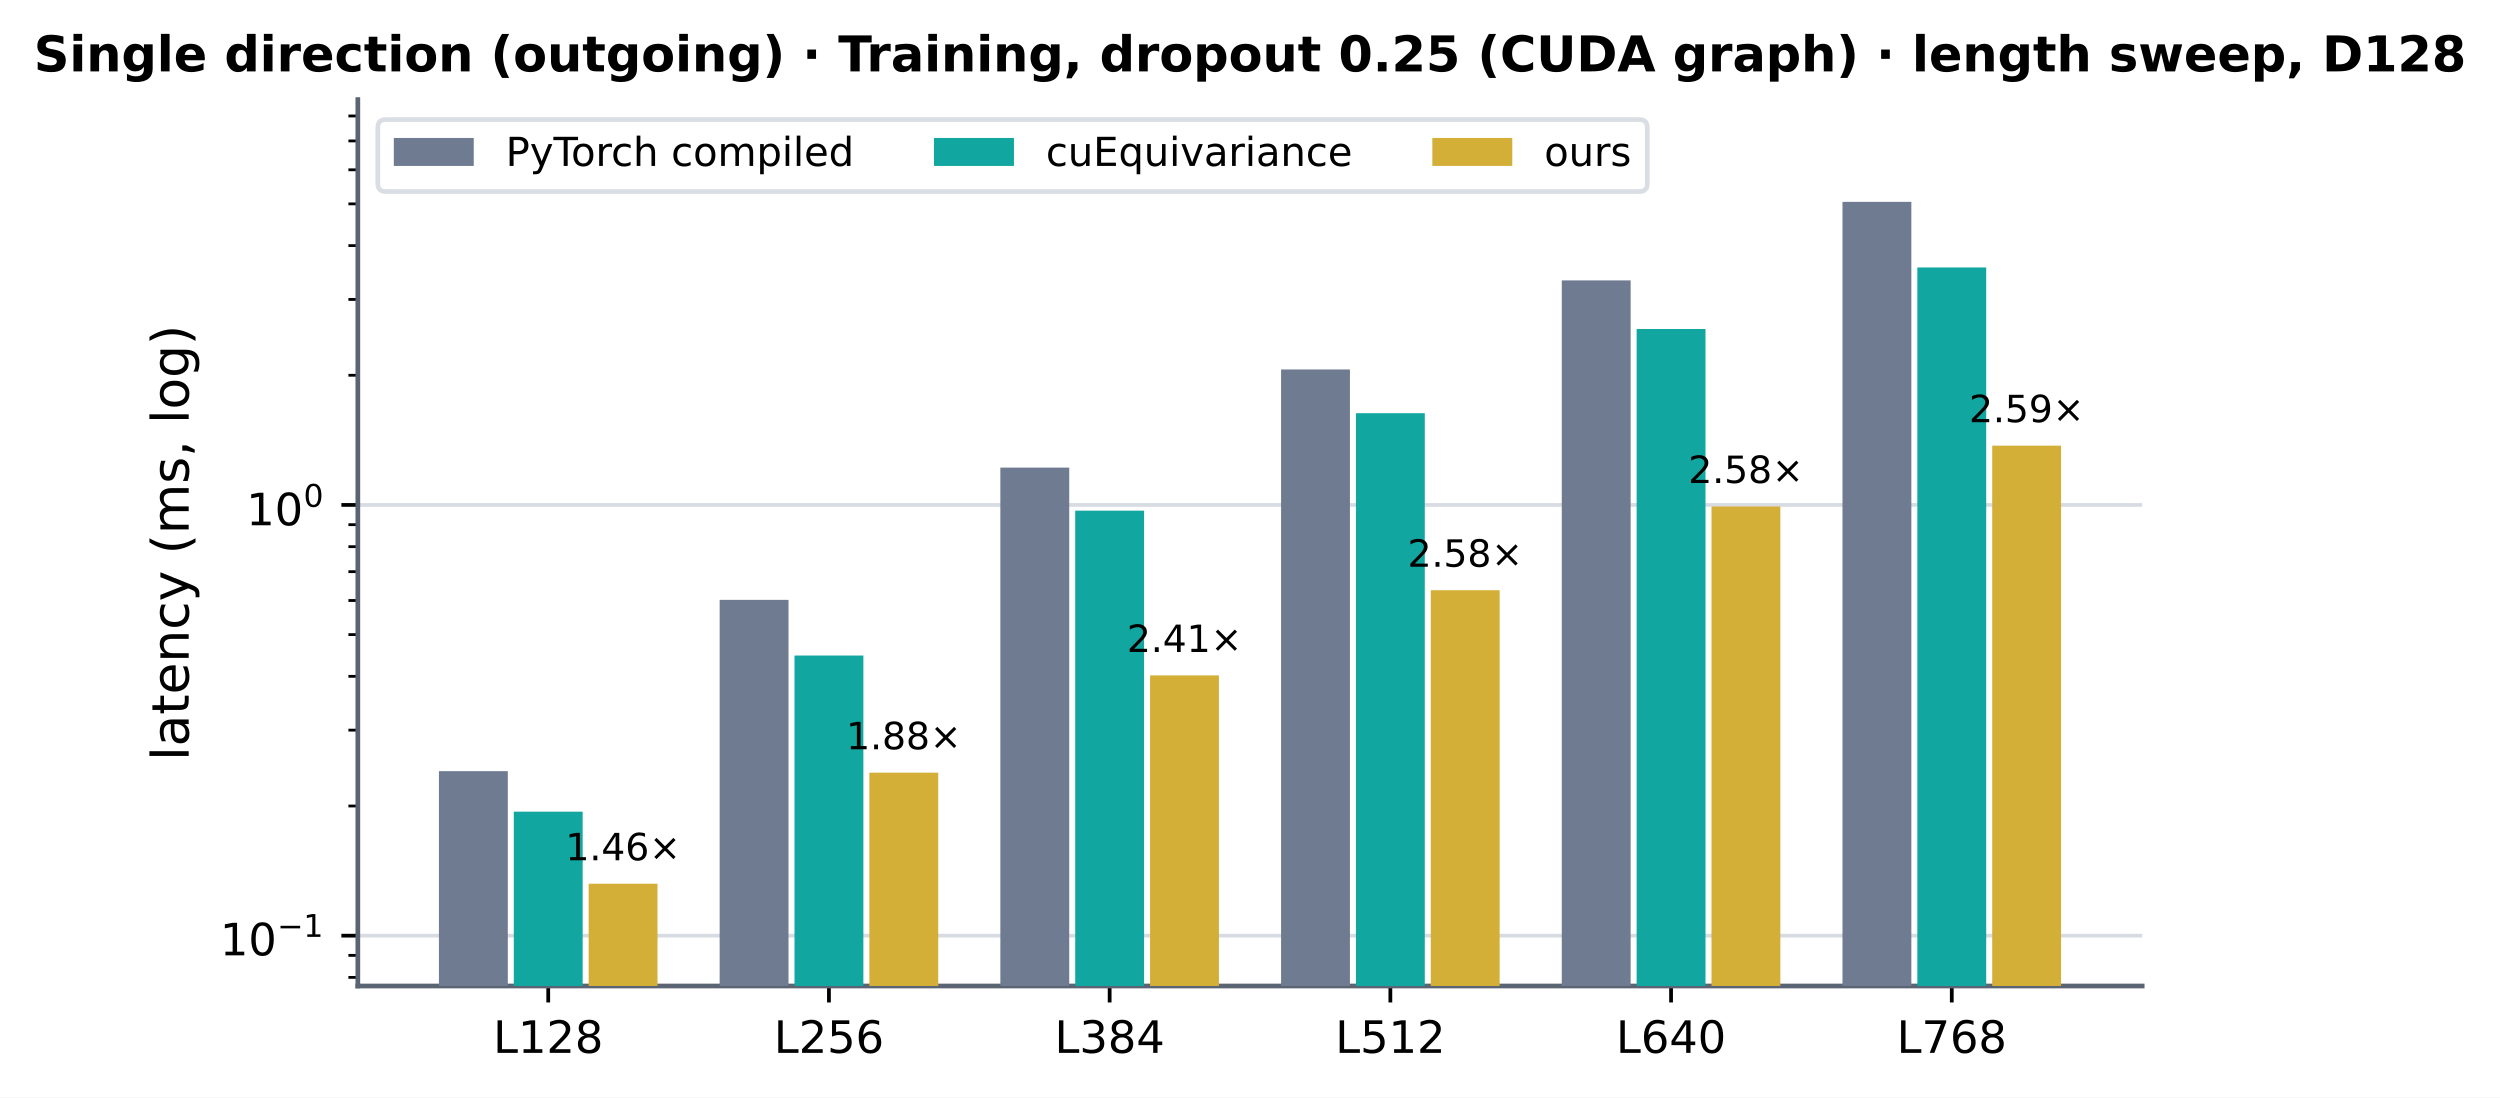
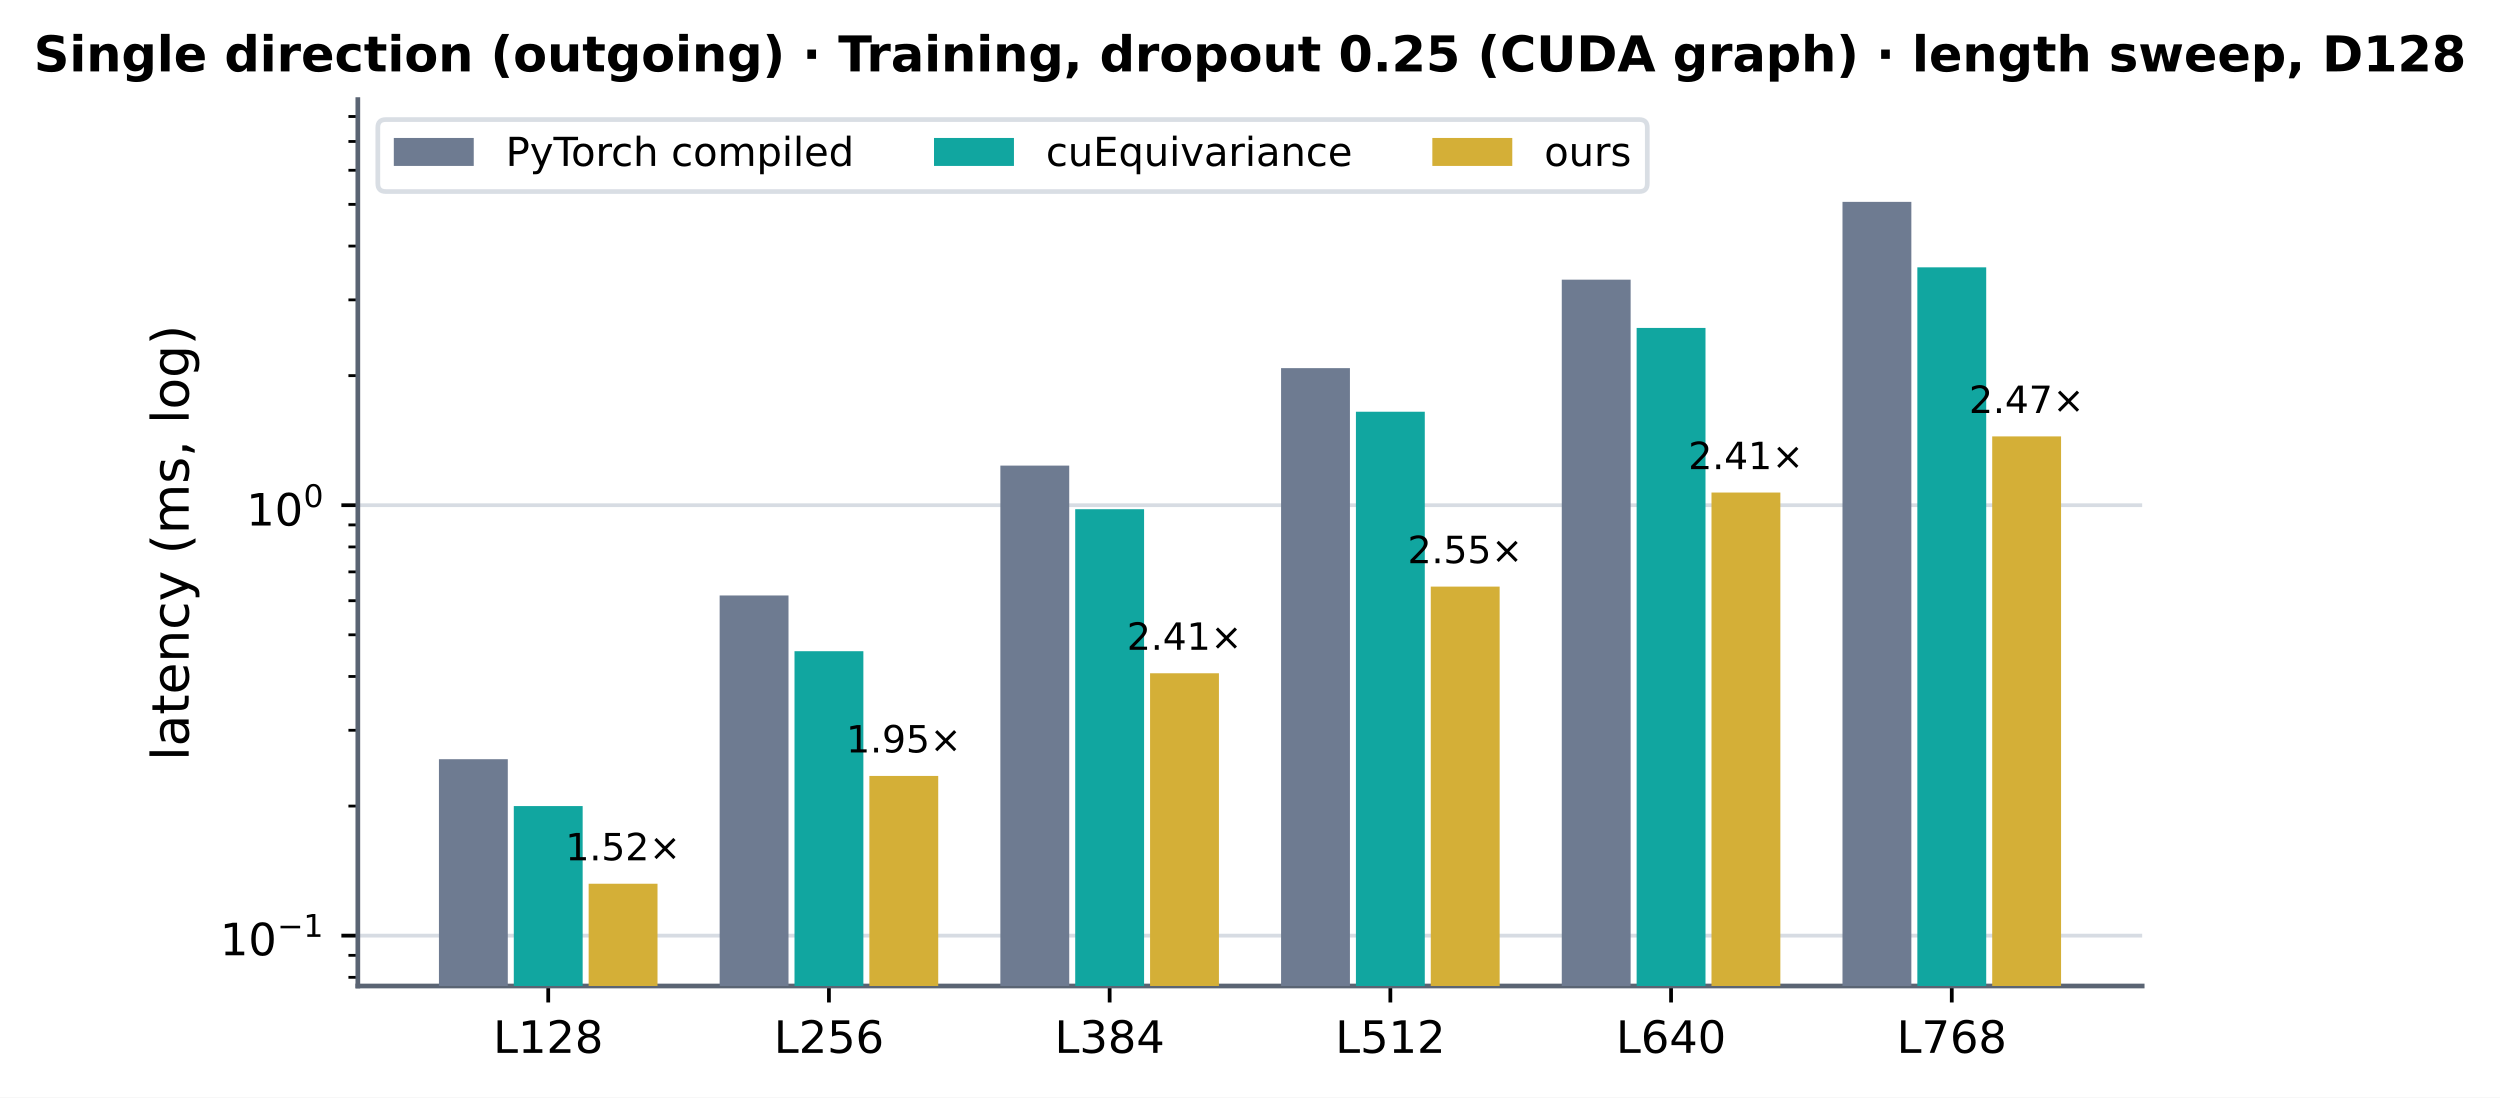
<svg xmlns="http://www.w3.org/2000/svg" xmlns:xlink="http://www.w3.org/1999/xlink" width="531.625pt" height="233.374pt" viewBox="0 0 531.625 233.374" version="1.1">
  <defs>
    <style type="text/css">*{stroke-linejoin: round; stroke-linecap: butt}</style>
  </defs>
  <g id="figure_1">
    <g id="patch_1">
      <path d="M 0 233.374  L 531.625 233.374  L 531.625 0  L 0 0  z " style="fill: #ffffff" />
    </g>
    <g id="axes_1">
      <g id="patch_2">
        <path d="M 76.093 209.674  L 455.533 209.674  L 455.533 21.178  L 76.093 21.178  z " style="fill: #ffffff" />
      </g>
      <g id="matplotlib.axis_1">
        <g id="xtick_1">
          <g id="line2d_1">
            <defs>
-               <path id="m3268bd86be" d="M 0 0  L 0 3.5  " style="stroke: #000000; stroke-width: 0.8" />
+               <path id="m4182c05ccc" d="M 0 0  L 0 3.5  " style="stroke: #000000; stroke-width: 0.8" />
            </defs>
            <g>
-               <use xlink:href="#m3268bd86be" x="116.58" y="209.674" style="stroke: #000000; stroke-width: 0.8" />
+               <use xlink:href="#m4182c05ccc" x="116.58" y="209.674" style="stroke: #000000; stroke-width: 0.8" />
            </g>
          </g>
          <g id="text_1">
            <text style="font-size: 9.5px; font-family: 'DejaVu Sans', 'Arial', 'Helvetica', sans-serif; text-anchor: middle" x="116.58" y="223.892" transform="rotate(-0 116.5803 223.8921)">L128</text>
          </g>
        </g>
        <g id="xtick_2">
          <g id="line2d_2">
            <g>
-               <use xlink:href="#m3268bd86be" x="176.273" y="209.674" style="stroke: #000000; stroke-width: 0.8" />
+               <use xlink:href="#m4182c05ccc" x="176.273" y="209.674" style="stroke: #000000; stroke-width: 0.8" />
            </g>
          </g>
          <g id="text_2">
            <text style="font-size: 9.5px; font-family: 'DejaVu Sans', 'Arial', 'Helvetica', sans-serif; text-anchor: middle" x="176.273" y="223.892" transform="rotate(-0 176.2732 223.8921)">L256</text>
          </g>
        </g>
        <g id="xtick_3">
          <g id="line2d_3">
            <g>
-               <use xlink:href="#m3268bd86be" x="235.966" y="209.674" style="stroke: #000000; stroke-width: 0.8" />
+               <use xlink:href="#m4182c05ccc" x="235.966" y="209.674" style="stroke: #000000; stroke-width: 0.8" />
            </g>
          </g>
          <g id="text_3">
            <text style="font-size: 9.5px; font-family: 'DejaVu Sans', 'Arial', 'Helvetica', sans-serif; text-anchor: middle" x="235.966" y="223.892" transform="rotate(-0 235.9661 223.8921)">L384</text>
          </g>
        </g>
        <g id="xtick_4">
          <g id="line2d_4">
            <g>
-               <use xlink:href="#m3268bd86be" x="295.659" y="209.674" style="stroke: #000000; stroke-width: 0.8" />
+               <use xlink:href="#m4182c05ccc" x="295.659" y="209.674" style="stroke: #000000; stroke-width: 0.8" />
            </g>
          </g>
          <g id="text_4">
            <text style="font-size: 9.5px; font-family: 'DejaVu Sans', 'Arial', 'Helvetica', sans-serif; text-anchor: middle" x="295.659" y="223.892" transform="rotate(-0 295.659 223.8921)">L512</text>
          </g>
        </g>
        <g id="xtick_5">
          <g id="line2d_5">
            <g>
-               <use xlink:href="#m3268bd86be" x="355.352" y="209.674" style="stroke: #000000; stroke-width: 0.8" />
+               <use xlink:href="#m4182c05ccc" x="355.352" y="209.674" style="stroke: #000000; stroke-width: 0.8" />
            </g>
          </g>
          <g id="text_5">
            <text style="font-size: 9.5px; font-family: 'DejaVu Sans', 'Arial', 'Helvetica', sans-serif; text-anchor: middle" x="355.352" y="223.892" transform="rotate(-0 355.3519 223.8921)">L640</text>
          </g>
        </g>
        <g id="xtick_6">
          <g id="line2d_6">
            <g>
-               <use xlink:href="#m3268bd86be" x="415.045" y="209.674" style="stroke: #000000; stroke-width: 0.8" />
+               <use xlink:href="#m4182c05ccc" x="415.045" y="209.674" style="stroke: #000000; stroke-width: 0.8" />
            </g>
          </g>
          <g id="text_6">
            <text style="font-size: 9.5px; font-family: 'DejaVu Sans', 'Arial', 'Helvetica', sans-serif; text-anchor: middle" x="415.045" y="223.892" transform="rotate(-0 415.0448 223.8921)">L768</text>
          </g>
        </g>
      </g>
      <g id="matplotlib.axis_2">
        <g id="ytick_1">
          <g id="line2d_7">
-             <path d="M 76.093 198.969  L 455.533 198.969  " clip-path="url(#pd838ed9c62)" style="fill: none; stroke: #d7dce3; stroke-width: 0.8; stroke-linecap: square" />
+             <path d="M 76.093 198.961  L 455.533 198.961  " clip-path="url(#p8938c2a403)" style="fill: none; stroke: #d7dce3; stroke-width: 0.8; stroke-linecap: square" />
          </g>
          <g id="line2d_8">
            <defs>
-               <path id="mbc8220459e" d="M 0 0  L -3.5 0  " style="stroke: #000000; stroke-width: 0.8" />
+               <path id="m9831d8741f" d="M 0 0  L -3.5 0  " style="stroke: #000000; stroke-width: 0.8" />
            </defs>
            <g>
-               <use xlink:href="#mbc8220459e" x="76.093" y="198.969" style="stroke: #000000; stroke-width: 0.8" />
+               <use xlink:href="#m9831d8741f" x="76.093" y="198.961" style="stroke: #000000; stroke-width: 0.8" />
            </g>
          </g>
          <g id="text_7">
-             <g transform="translate(46.76754 203.386)">
+             <g transform="translate(46.76754 203.3782)">
              <text>
                <tspan x="0" y="-0.231" style="font-size: 9.5px; font-family: 'DejaVu Sans'">1</tspan>
                <tspan x="6.044" y="-0.231" style="font-size: 9.5px; font-family: 'DejaVu Sans'">0</tspan>
                <tspan x="12.179" y="-4.155" style="font-size: 6.65px; font-family: 'DejaVu Sans'">−</tspan>
                <tspan x="17.751" y="-4.155" style="font-size: 6.65px; font-family: 'DejaVu Sans'">1</tspan>
              </text>
            </g>
          </g>
        </g>
        <g id="ytick_2">
          <g id="line2d_9">
-             <path d="M 76.093 107.376  L 455.533 107.376  " clip-path="url(#pd838ed9c62)" style="fill: none; stroke: #d7dce3; stroke-width: 0.8; stroke-linecap: square" />
+             <path d="M 76.093 107.433  L 455.533 107.433  " clip-path="url(#p8938c2a403)" style="fill: none; stroke: #d7dce3; stroke-width: 0.8; stroke-linecap: square" />
          </g>
          <g id="line2d_10">
            <g>
-               <use xlink:href="#mbc8220459e" x="76.093" y="107.376" style="stroke: #000000; stroke-width: 0.8" />
+               <use xlink:href="#m9831d8741f" x="76.093" y="107.433" style="stroke: #000000; stroke-width: 0.8" />
            </g>
          </g>
          <g id="text_8">
-             <g transform="translate(52.37254 111.8408)">
+             <g transform="translate(52.37254 111.8975)">
              <text>
                <tspan x="0" y="-0.144" style="font-size: 9.5px; font-family: 'DejaVu Sans'">1</tspan>
                <tspan x="6.044" y="-0.144" style="font-size: 9.5px; font-family: 'DejaVu Sans'">0</tspan>
                <tspan x="12.179" y="-4.067" style="font-size: 6.65px; font-family: 'DejaVu Sans'">0</tspan>
              </text>
            </g>
          </g>
        </g>
        <g id="ytick_3">
          <g id="line2d_11">
            <defs>
-               <path id="m8a960f1ff9" d="M 0 0  L -2 0  " style="stroke: #000000; stroke-width: 0.6" />
+               <path id="mbc091caecb" d="M 0 0  L -2 0  " style="stroke: #000000; stroke-width: 0.6" />
            </defs>
            <g>
-               <use xlink:href="#m8a960f1ff9" x="76.093" y="207.845" style="stroke: #000000; stroke-width: 0.6" />
+               <use xlink:href="#mbc091caecb" x="76.093" y="207.831" style="stroke: #000000; stroke-width: 0.6" />
            </g>
          </g>
        </g>
        <g id="ytick_4">
          <g id="line2d_12">
            <g>
-               <use xlink:href="#m8a960f1ff9" x="76.093" y="203.16" style="stroke: #000000; stroke-width: 0.6" />
+               <use xlink:href="#mbc091caecb" x="76.093" y="203.149" style="stroke: #000000; stroke-width: 0.6" />
            </g>
          </g>
        </g>
        <g id="ytick_5">
          <g id="line2d_13">
            <g>
-               <use xlink:href="#m8a960f1ff9" x="76.093" y="171.396" style="stroke: #000000; stroke-width: 0.6" />
+               <use xlink:href="#mbc091caecb" x="76.093" y="171.408" style="stroke: #000000; stroke-width: 0.6" />
            </g>
          </g>
        </g>
        <g id="ytick_6">
          <g id="line2d_14">
            <g>
-               <use xlink:href="#m8a960f1ff9" x="76.093" y="155.268" style="stroke: #000000; stroke-width: 0.6" />
+               <use xlink:href="#mbc091caecb" x="76.093" y="155.291" style="stroke: #000000; stroke-width: 0.6" />
            </g>
          </g>
        </g>
        <g id="ytick_7">
          <g id="line2d_15">
            <g>
-               <use xlink:href="#m8a960f1ff9" x="76.093" y="143.824" style="stroke: #000000; stroke-width: 0.6" />
+               <use xlink:href="#mbc091caecb" x="76.093" y="143.855" style="stroke: #000000; stroke-width: 0.6" />
            </g>
          </g>
        </g>
        <g id="ytick_8">
          <g id="line2d_16">
            <g>
-               <use xlink:href="#m8a960f1ff9" x="76.093" y="134.948" style="stroke: #000000; stroke-width: 0.6" />
+               <use xlink:href="#mbc091caecb" x="76.093" y="134.985" style="stroke: #000000; stroke-width: 0.6" />
            </g>
          </g>
        </g>
        <g id="ytick_9">
          <g id="line2d_17">
            <g>
-               <use xlink:href="#m8a960f1ff9" x="76.093" y="127.696" style="stroke: #000000; stroke-width: 0.6" />
+               <use xlink:href="#mbc091caecb" x="76.093" y="127.738" style="stroke: #000000; stroke-width: 0.6" />
            </g>
          </g>
        </g>
        <g id="ytick_10">
          <g id="line2d_18">
            <g>
-               <use xlink:href="#m8a960f1ff9" x="76.093" y="121.564" style="stroke: #000000; stroke-width: 0.6" />
+               <use xlink:href="#mbc091caecb" x="76.093" y="121.61" style="stroke: #000000; stroke-width: 0.6" />
            </g>
          </g>
        </g>
        <g id="ytick_11">
          <g id="line2d_19">
            <g>
-               <use xlink:href="#m8a960f1ff9" x="76.093" y="116.252" style="stroke: #000000; stroke-width: 0.6" />
+               <use xlink:href="#mbc091caecb" x="76.093" y="116.303" style="stroke: #000000; stroke-width: 0.6" />
            </g>
          </g>
        </g>
        <g id="ytick_12">
          <g id="line2d_20">
            <g>
-               <use xlink:href="#m8a960f1ff9" x="76.093" y="111.567" style="stroke: #000000; stroke-width: 0.6" />
+               <use xlink:href="#mbc091caecb" x="76.093" y="111.621" style="stroke: #000000; stroke-width: 0.6" />
            </g>
          </g>
        </g>
        <g id="ytick_13">
          <g id="line2d_21">
            <g>
-               <use xlink:href="#m8a960f1ff9" x="76.093" y="79.804" style="stroke: #000000; stroke-width: 0.6" />
+               <use xlink:href="#mbc091caecb" x="76.093" y="79.88" style="stroke: #000000; stroke-width: 0.6" />
            </g>
          </g>
        </g>
        <g id="ytick_14">
          <g id="line2d_22">
            <g>
-               <use xlink:href="#m8a960f1ff9" x="76.093" y="63.675" style="stroke: #000000; stroke-width: 0.6" />
+               <use xlink:href="#mbc091caecb" x="76.093" y="63.762" style="stroke: #000000; stroke-width: 0.6" />
            </g>
          </g>
        </g>
        <g id="ytick_15">
          <g id="line2d_23">
            <g>
-               <use xlink:href="#m8a960f1ff9" x="76.093" y="52.231" style="stroke: #000000; stroke-width: 0.6" />
+               <use xlink:href="#mbc091caecb" x="76.093" y="52.327" style="stroke: #000000; stroke-width: 0.6" />
            </g>
          </g>
        </g>
        <g id="ytick_16">
          <g id="line2d_24">
            <g>
-               <use xlink:href="#m8a960f1ff9" x="76.093" y="43.355" style="stroke: #000000; stroke-width: 0.6" />
+               <use xlink:href="#mbc091caecb" x="76.093" y="43.457" style="stroke: #000000; stroke-width: 0.6" />
            </g>
          </g>
        </g>
        <g id="ytick_17">
          <g id="line2d_25">
            <g>
-               <use xlink:href="#m8a960f1ff9" x="76.093" y="36.103" style="stroke: #000000; stroke-width: 0.6" />
+               <use xlink:href="#mbc091caecb" x="76.093" y="36.21" style="stroke: #000000; stroke-width: 0.6" />
            </g>
          </g>
        </g>
        <g id="ytick_18">
          <g id="line2d_26">
            <g>
-               <use xlink:href="#m8a960f1ff9" x="76.093" y="29.971" style="stroke: #000000; stroke-width: 0.6" />
+               <use xlink:href="#mbc091caecb" x="76.093" y="30.082" style="stroke: #000000; stroke-width: 0.6" />
            </g>
          </g>
        </g>
        <g id="ytick_19">
          <g id="line2d_27">
            <g>
-               <use xlink:href="#m8a960f1ff9" x="76.093" y="24.659" style="stroke: #000000; stroke-width: 0.6" />
+               <use xlink:href="#mbc091caecb" x="76.093" y="24.774" style="stroke: #000000; stroke-width: 0.6" />
            </g>
          </g>
        </g>
        <g id="text_9">
          <text style="font-size: 11px; font-family: 'DejaVu Sans', 'Arial', 'Helvetica', sans-serif; text-anchor: middle" x="40.125" y="115.426" transform="rotate(-90 40.12496 115.4264)">latency (ms, log)</text>
        </g>
      </g>
      <g id="patch_3">
        <path d="M 76.093 209.674  L 76.093 21.178  " style="fill: none; stroke: #5a6473; stroke-linejoin: miter; stroke-linecap: square" />
      </g>
      <g id="patch_4">
        <path d="M 76.093 209.674  L 455.533 209.674  " style="fill: none; stroke: #5a6473; stroke-linejoin: miter; stroke-linecap: square" />
      </g>
      <g id="patch_5">
-         <path d="M 93.34 91700.116  L 107.984 91700.116  L 107.984 163.979  L 93.34 163.979  z " clip-path="url(#pd838ed9c62)" style="fill: #6e7b91" />
+         <path d="M 93.34 91635.668  L 107.984 91635.668  L 107.984 161.44  L 93.34 161.44  z " clip-path="url(#p8938c2a403)" style="fill: #6e7b91" />
      </g>
      <g id="patch_6">
-         <path d="M 153.033 91700.116  L 167.677 91700.116  L 167.677 127.563  L 153.033 127.563  z " clip-path="url(#pd838ed9c62)" style="fill: #6e7b91" />
+         <path d="M 153.033 91635.668  L 167.677 91635.668  L 167.677 126.627  L 153.033 126.627  z " clip-path="url(#p8938c2a403)" style="fill: #6e7b91" />
      </g>
      <g id="patch_7">
-         <path d="M 212.726 91700.116  L 227.37 91700.116  L 227.37 99.433  L 212.726 99.433  z " clip-path="url(#pd838ed9c62)" style="fill: #6e7b91" />
+         <path d="M 212.726 91635.668  L 227.37 91635.668  L 227.37 99.01  L 212.726 99.01  z " clip-path="url(#p8938c2a403)" style="fill: #6e7b91" />
      </g>
      <g id="patch_8">
-         <path d="M 272.419 91700.116  L 287.063 91700.116  L 287.063 78.57  L 272.419 78.57  z " clip-path="url(#pd838ed9c62)" style="fill: #6e7b91" />
+         <path d="M 272.419 91635.668  L 287.063 91635.668  L 287.063 78.283  L 272.419 78.283  z " clip-path="url(#p8938c2a403)" style="fill: #6e7b91" />
      </g>
      <g id="patch_9">
-         <path d="M 332.111 91700.116  L 346.756 91700.116  L 346.756 59.631  L 332.111 59.631  z " clip-path="url(#pd838ed9c62)" style="fill: #6e7b91" />
+         <path d="M 332.111 91635.668  L 346.756 91635.668  L 346.756 59.471  L 332.111 59.471  z " clip-path="url(#p8938c2a403)" style="fill: #6e7b91" />
      </g>
      <g id="patch_10">
-         <path d="M 391.804 91700.116  L 406.449 91700.116  L 406.449 42.928  L 391.804 42.928  z " clip-path="url(#pd838ed9c62)" style="fill: #6e7b91" />
+         <path d="M 391.804 91635.668  L 406.449 91635.668  L 406.449 42.928  L 391.804 42.928  z " clip-path="url(#p8938c2a403)" style="fill: #6e7b91" />
      </g>
      <g id="patch_11">
-         <path d="M 109.258 91700.116  L 123.903 91700.116  L 123.903 172.608  L 109.258 172.608  z " clip-path="url(#pd838ed9c62)" style="fill: #11a6a0" />
+         <path d="M 109.258 91635.668  L 123.903 91635.668  L 123.903 171.408  L 109.258 171.408  z " clip-path="url(#p8938c2a403)" style="fill: #11a6a0" />
      </g>
      <g id="patch_12">
-         <path d="M 168.951 91700.116  L 183.595 91700.116  L 183.595 139.405  L 168.951 139.405  z " clip-path="url(#pd838ed9c62)" style="fill: #11a6a0" />
+         <path d="M 168.951 91635.668  L 183.595 91635.668  L 183.595 138.473  L 168.951 138.473  z " clip-path="url(#p8938c2a403)" style="fill: #11a6a0" />
      </g>
      <g id="patch_13">
-         <path d="M 228.644 91700.116  L 243.288 91700.116  L 243.288 108.587  L 228.644 108.587  z " clip-path="url(#pd838ed9c62)" style="fill: #11a6a0" />
+         <path d="M 228.644 91635.668  L 243.288 91635.668  L 243.288 108.276  L 228.644 108.276  z " clip-path="url(#p8938c2a403)" style="fill: #11a6a0" />
      </g>
      <g id="patch_14">
-         <path d="M 288.337 91700.116  L 302.981 91700.116  L 302.981 87.868  L 288.337 87.868  z " clip-path="url(#pd838ed9c62)" style="fill: #11a6a0" />
+         <path d="M 288.337 91635.668  L 302.981 91635.668  L 302.981 87.551  L 288.337 87.551  z " clip-path="url(#p8938c2a403)" style="fill: #11a6a0" />
      </g>
      <g id="patch_15">
-         <path d="M 348.03 91700.116  L 362.674 91700.116  L 362.674 69.968  L 348.03 69.968  z " clip-path="url(#pd838ed9c62)" style="fill: #11a6a0" />
+         <path d="M 348.03 91635.668  L 362.674 91635.668  L 362.674 69.742  L 348.03 69.742  z " clip-path="url(#p8938c2a403)" style="fill: #11a6a0" />
      </g>
      <g id="patch_16">
-         <path d="M 407.722 91700.116  L 422.367 91700.116  L 422.367 56.878  L 407.722 56.878  z " clip-path="url(#pd838ed9c62)" style="fill: #11a6a0" />
+         <path d="M 407.722 91635.668  L 422.367 91635.668  L 422.367 56.848  L 407.722 56.848  z " clip-path="url(#p8938c2a403)" style="fill: #11a6a0" />
      </g>
      <g id="patch_17">
-         <path d="M 125.176 91700.116  L 139.821 91700.116  L 139.821 187.925  L 125.176 187.925  z " clip-path="url(#pd838ed9c62)" style="fill: #d4af37" />
+         <path d="M 125.176 91635.668  L 139.821 91635.668  L 139.821 187.925  L 125.176 187.925  z " clip-path="url(#p8938c2a403)" style="fill: #d4af37" />
      </g>
      <g id="patch_18">
-         <path d="M 184.869 91700.116  L 199.514 91700.116  L 199.514 164.31  L 184.869 164.31  z " clip-path="url(#pd838ed9c62)" style="fill: #d4af37" />
+         <path d="M 184.869 91635.668  L 199.514 91635.668  L 199.514 164.998  L 184.869 164.998  z " clip-path="url(#p8938c2a403)" style="fill: #d4af37" />
      </g>
      <g id="patch_19">
-         <path d="M 244.562 91700.116  L 259.207 91700.116  L 259.207 143.626  L 244.562 143.626  z " clip-path="url(#pd838ed9c62)" style="fill: #d4af37" />
+         <path d="M 244.562 91635.668  L 259.207 91635.668  L 259.207 143.166  L 244.562 143.166  z " clip-path="url(#p8938c2a403)" style="fill: #d4af37" />
      </g>
      <g id="patch_20">
-         <path d="M 304.255 91700.116  L 318.899 91700.116  L 318.899 125.503  L 304.255 125.503  z " clip-path="url(#pd838ed9c62)" style="fill: #d4af37" />
+         <path d="M 304.255 91635.668  L 318.899 91635.668  L 318.899 124.74  L 304.255 124.74  z " clip-path="url(#p8938c2a403)" style="fill: #d4af37" />
      </g>
      <g id="patch_21">
-         <path d="M 363.948 91700.116  L 378.592 91700.116  L 378.592 107.695  L 363.948 107.695  z " clip-path="url(#pd838ed9c62)" style="fill: #d4af37" />
+         <path d="M 363.948 91635.668  L 378.592 91635.668  L 378.592 104.743  L 363.948 104.743  z " clip-path="url(#p8938c2a403)" style="fill: #d4af37" />
      </g>
      <g id="patch_22">
-         <path d="M 423.641 91700.116  L 438.285 91700.116  L 438.285 94.766  L 423.641 94.766  z " clip-path="url(#pd838ed9c62)" style="fill: #d4af37" />
+         <path d="M 423.641 91635.668  L 438.285 91635.668  L 438.285 92.8  L 423.641 92.8  z " clip-path="url(#p8938c2a403)" style="fill: #d4af37" />
      </g>
      <g id="text_10">
        <text style="font-weight: 700; font-size: 10.5px; font-family: 'DejaVu Sans', 'Arial', 'Helvetica', sans-serif; text-anchor: middle" x="265.813" y="15.178" transform="rotate(-0 265.8125 15.17836)">Single direction (outgoing) · Training, dropout 0.25 (CUDA graph) · length sweep, D128</text>
      </g>
      <g id="text_11">
-         <text style="font-size: 8px; font-family: 'DejaVu Sans', 'Arial', 'Helvetica', sans-serif; text-anchor: middle" x="132.498" y="182.942" transform="rotate(-0 132.4984 182.9416)">1.46×</text>
+         <text style="font-size: 8px; font-family: 'DejaVu Sans', 'Arial', 'Helvetica', sans-serif; text-anchor: middle" x="132.498" y="182.944" transform="rotate(-0 132.4984 182.9437)">1.52×</text>
      </g>
      <g id="text_12">
-         <text style="font-size: 8px; font-family: 'DejaVu Sans', 'Arial', 'Helvetica', sans-serif; text-anchor: middle" x="192.191" y="159.327" transform="rotate(-0 192.1913 159.3268)">1.88×</text>
+         <text style="font-size: 8px; font-family: 'DejaVu Sans', 'Arial', 'Helvetica', sans-serif; text-anchor: middle" x="192.191" y="160.016" transform="rotate(-0 192.1913 160.0165)">1.95×</text>
      </g>
      <g id="text_13">
-         <text style="font-size: 8px; font-family: 'DejaVu Sans', 'Arial', 'Helvetica', sans-serif; text-anchor: middle" x="251.884" y="138.643" transform="rotate(-0 251.8842 138.6425)">2.41×</text>
+         <text style="font-size: 8px; font-family: 'DejaVu Sans', 'Arial', 'Helvetica', sans-serif; text-anchor: middle" x="251.884" y="138.185" transform="rotate(-0 251.8842 138.1845)">2.41×</text>
      </g>
      <g id="text_14">
-         <text style="font-size: 8px; font-family: 'DejaVu Sans', 'Arial', 'Helvetica', sans-serif; text-anchor: middle" x="311.577" y="120.52" transform="rotate(-0 311.5771 120.5197)">2.58×</text>
+         <text style="font-size: 8px; font-family: 'DejaVu Sans', 'Arial', 'Helvetica', sans-serif; text-anchor: middle" x="311.577" y="119.759" transform="rotate(-0 311.5771 119.759)">2.55×</text>
      </g>
      <g id="text_15">
-         <text style="font-size: 8px; font-family: 'DejaVu Sans', 'Arial', 'Helvetica', sans-serif; text-anchor: middle" x="371.27" y="102.712" transform="rotate(-0 371.27 102.712)">2.58×</text>
+         <text style="font-size: 8px; font-family: 'DejaVu Sans', 'Arial', 'Helvetica', sans-serif; text-anchor: middle" x="371.27" y="99.762" transform="rotate(-0 371.27 99.76197)">2.41×</text>
      </g>
      <g id="text_16">
-         <text style="font-size: 8px; font-family: 'DejaVu Sans', 'Arial', 'Helvetica', sans-serif; text-anchor: middle" x="430.963" y="89.783" transform="rotate(-0 430.9629 89.78291)">2.59×</text>
+         <text style="font-size: 8px; font-family: 'DejaVu Sans', 'Arial', 'Helvetica', sans-serif; text-anchor: middle" x="430.963" y="87.819" transform="rotate(-0 430.9629 87.81899)">2.47×</text>
      </g>
      <g id="legend_1">
        <g id="patch_23">
          <path d="M 82.043 40.729  L 348.597 40.729  Q 350.297 40.729 350.297 39.029  L 350.297 27.128  Q 350.297 25.428 348.597 25.428  L 82.043 25.428  Q 80.343 25.428 80.343 27.128  L 80.343 39.029  Q 80.343 40.729 82.043 40.729  z " style="fill: #ffffff; opacity: 0.95; stroke: #d7dce3; stroke-linejoin: miter" />
        </g>
        <g id="patch_24">
          <path d="M 83.743 35.287  L 100.743 35.287  L 100.743 29.337  L 83.743 29.337  z " style="fill: #6e7b91" />
        </g>
        <g id="text_17">
          <text style="font-size: 8.5px; font-family: 'DejaVu Sans', 'Arial', 'Helvetica', sans-serif; text-anchor: start" x="107.543" y="35.287" transform="rotate(-0 107.5425 35.28703)">PyTorch compiled</text>
        </g>
        <g id="patch_25">
          <path d="M 198.616 35.287  L 215.616 35.287  L 215.616 29.337  L 198.616 29.337  z " style="fill: #11a6a0" />
        </g>
        <g id="text_18">
          <text style="font-size: 8.5px; font-family: 'DejaVu Sans', 'Arial', 'Helvetica', sans-serif; text-anchor: start" x="222.416" y="35.287" transform="rotate(-0 222.4161 35.28703)">cuEquivariance</text>
        </g>
        <g id="patch_26">
          <path d="M 304.587 35.287  L 321.587 35.287  L 321.587 29.337  L 304.587 29.337  z " style="fill: #d4af37" />
        </g>
        <g id="text_19">
          <text style="font-size: 8.5px; font-family: 'DejaVu Sans', 'Arial', 'Helvetica', sans-serif; text-anchor: start" x="328.387" y="35.287" transform="rotate(-0 328.3871 35.28703)">ours</text>
        </g>
      </g>
    </g>
  </g>
  <defs>
-     <clipPath id="pd838ed9c62">
+     <clipPath id="p8938c2a403">
      <rect x="76.093" y="21.178" width="379.44" height="188.496" />
    </clipPath>
  </defs>
</svg>
